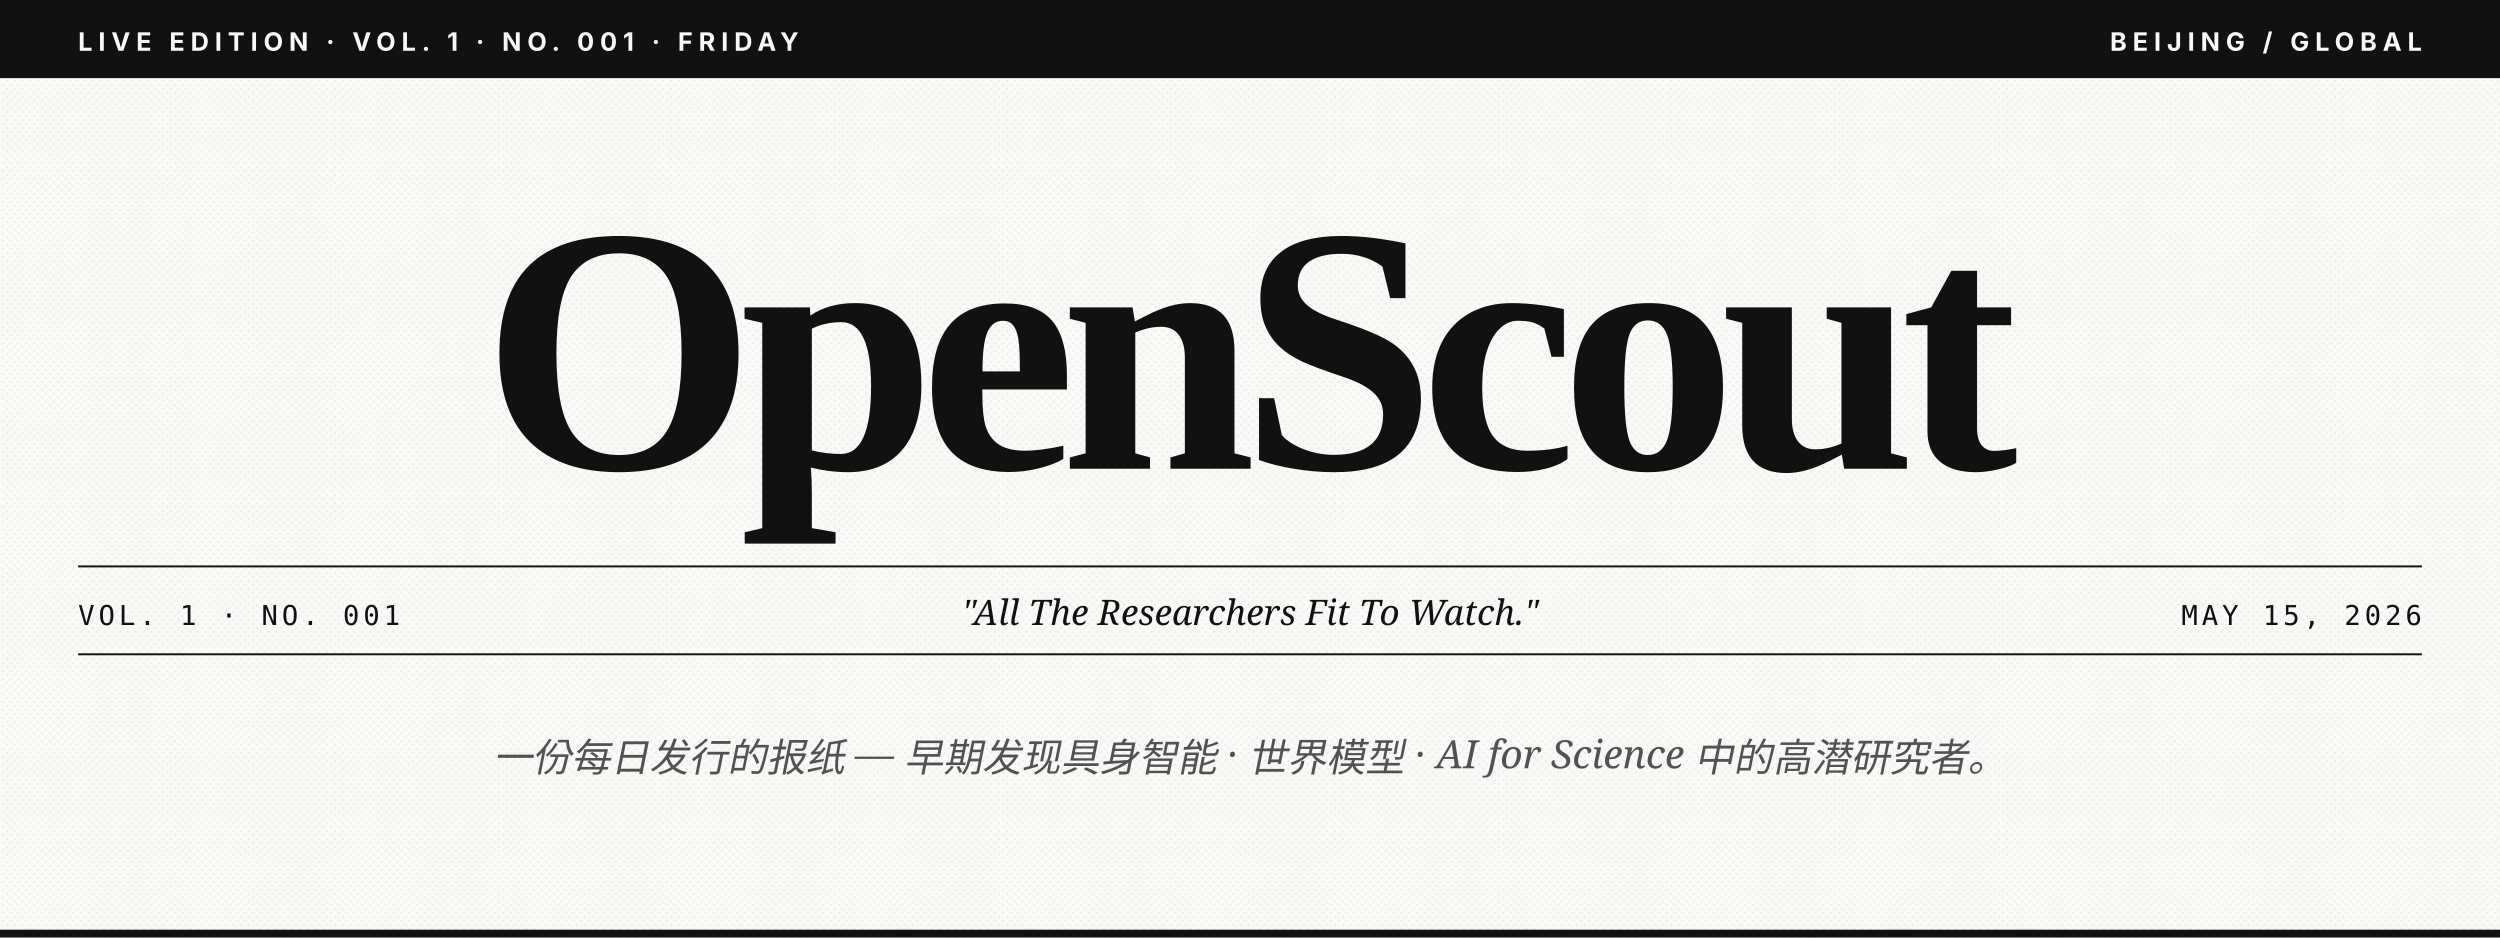
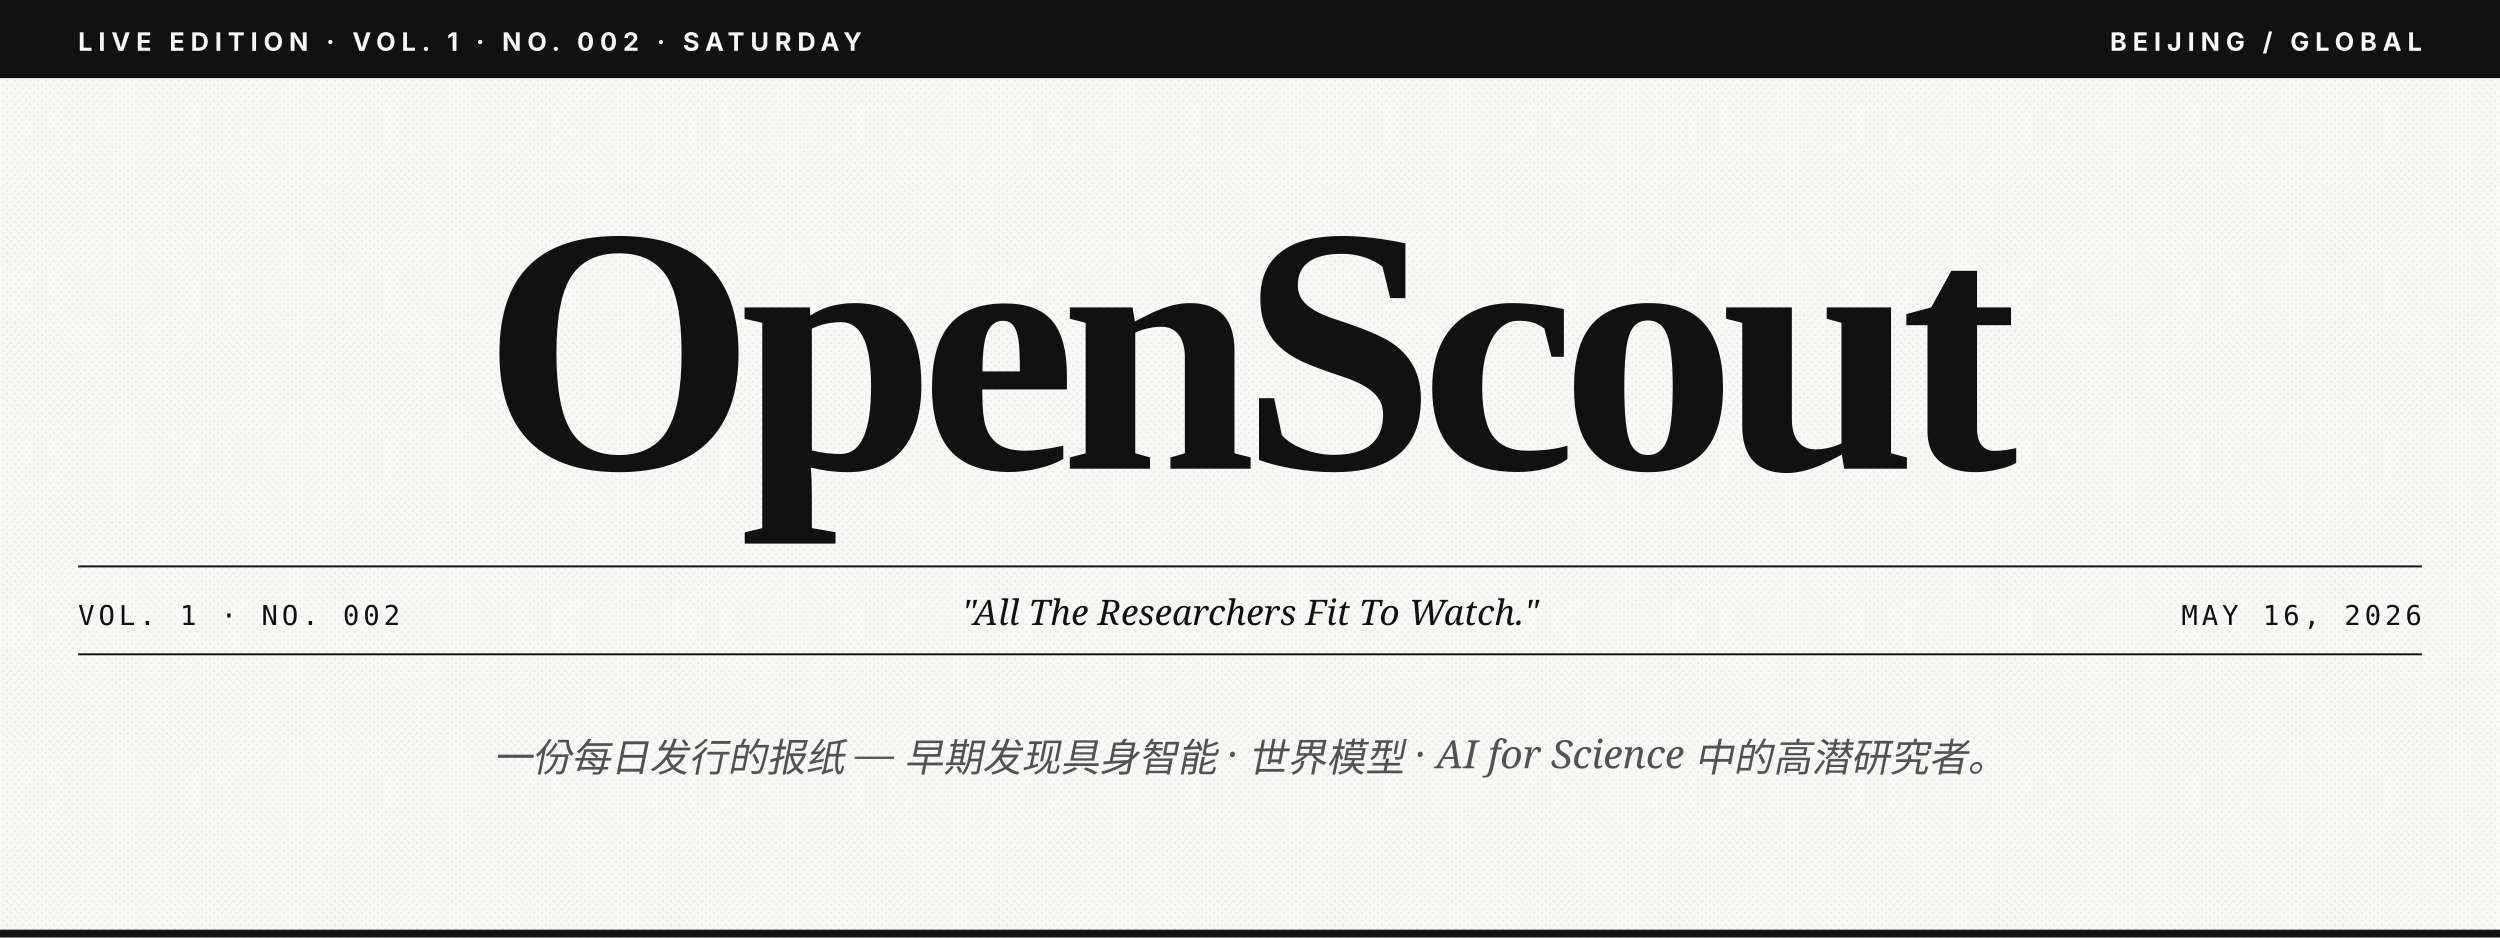
<svg xmlns="http://www.w3.org/2000/svg" viewBox="0 0 1280 480" font-family="Playfair Display, Times New Roman, serif">
  <rect width="1280" height="480" fill="#F9F9F7" />
  <pattern id="dots" width="4" height="4" patternUnits="userSpaceOnUse">
    <path d="M1 3h1v1H1V3zm2-2h1v1H3V1z" fill="#111" fill-opacity="0.06" />
  </pattern>
  <rect width="1280" height="480" fill="url(#dots)" />
  <rect x="0" y="0" width="1280" height="40" fill="#111" />
-   <text x="40" y="26" fill="#F9F9F7" font-family="Inter, sans-serif" font-size="13" font-weight="700" letter-spacing="3">LIVE EDITION · VOL. 1 · NO. 001 · FRIDAY</text>
+   <text x="40" y="26" fill="#F9F9F7" font-family="Inter, sans-serif" font-size="13" font-weight="700" letter-spacing="3">LIVE EDITION · VOL. 1 · NO. 002 · SATURDAY</text>
  <text x="1240" y="26" fill="#F9F9F7" font-family="Inter, sans-serif" font-size="13" font-weight="700" letter-spacing="3" text-anchor="end">BEIJING / GLOBAL</text>
  <text x="640" y="240" font-size="180" font-weight="900" fill="#111" text-anchor="middle" letter-spacing="-8">OpenScout</text>
  <line x1="40" y1="290" x2="1240" y2="290" stroke="#111" stroke-width="1" />
-   <text x="40" y="320" font-family="JetBrains Mono, monospace" font-size="14" font-weight="500" fill="#111" letter-spacing="2">VOL. 1 · NO. 001</text>
+   <text x="40" y="320" font-family="JetBrains Mono, monospace" font-size="14" font-weight="500" fill="#111" letter-spacing="2">VOL. 1 · NO. 002</text>
  <text x="640" y="320" font-family="Playfair Display, serif" font-size="18" font-style="italic" fill="#111" text-anchor="middle">"All The Researchers Fit To Watch."</text>
-   <text x="1240" y="320" font-family="JetBrains Mono, monospace" font-size="14" font-weight="500" fill="#111" letter-spacing="2" text-anchor="end">MAY 15, 2026</text>
+   <text x="1240" y="320" font-family="JetBrains Mono, monospace" font-size="14" font-weight="500" fill="#111" letter-spacing="2" text-anchor="end">MAY 16, 2026</text>
  <line x1="40" y1="335" x2="1240" y2="335" stroke="#111" stroke-width="1" />
  <text x="640" y="395" font-family="Lora, serif" font-size="20" font-style="italic" fill="#525252" text-anchor="middle">一份每日发行的报纸 — 早期发现具身智能 · 世界模型 · AI for Science 中的高潜研究者。</text>
  <rect x="0" y="476" width="1280" height="4" fill="#111" />
</svg>
